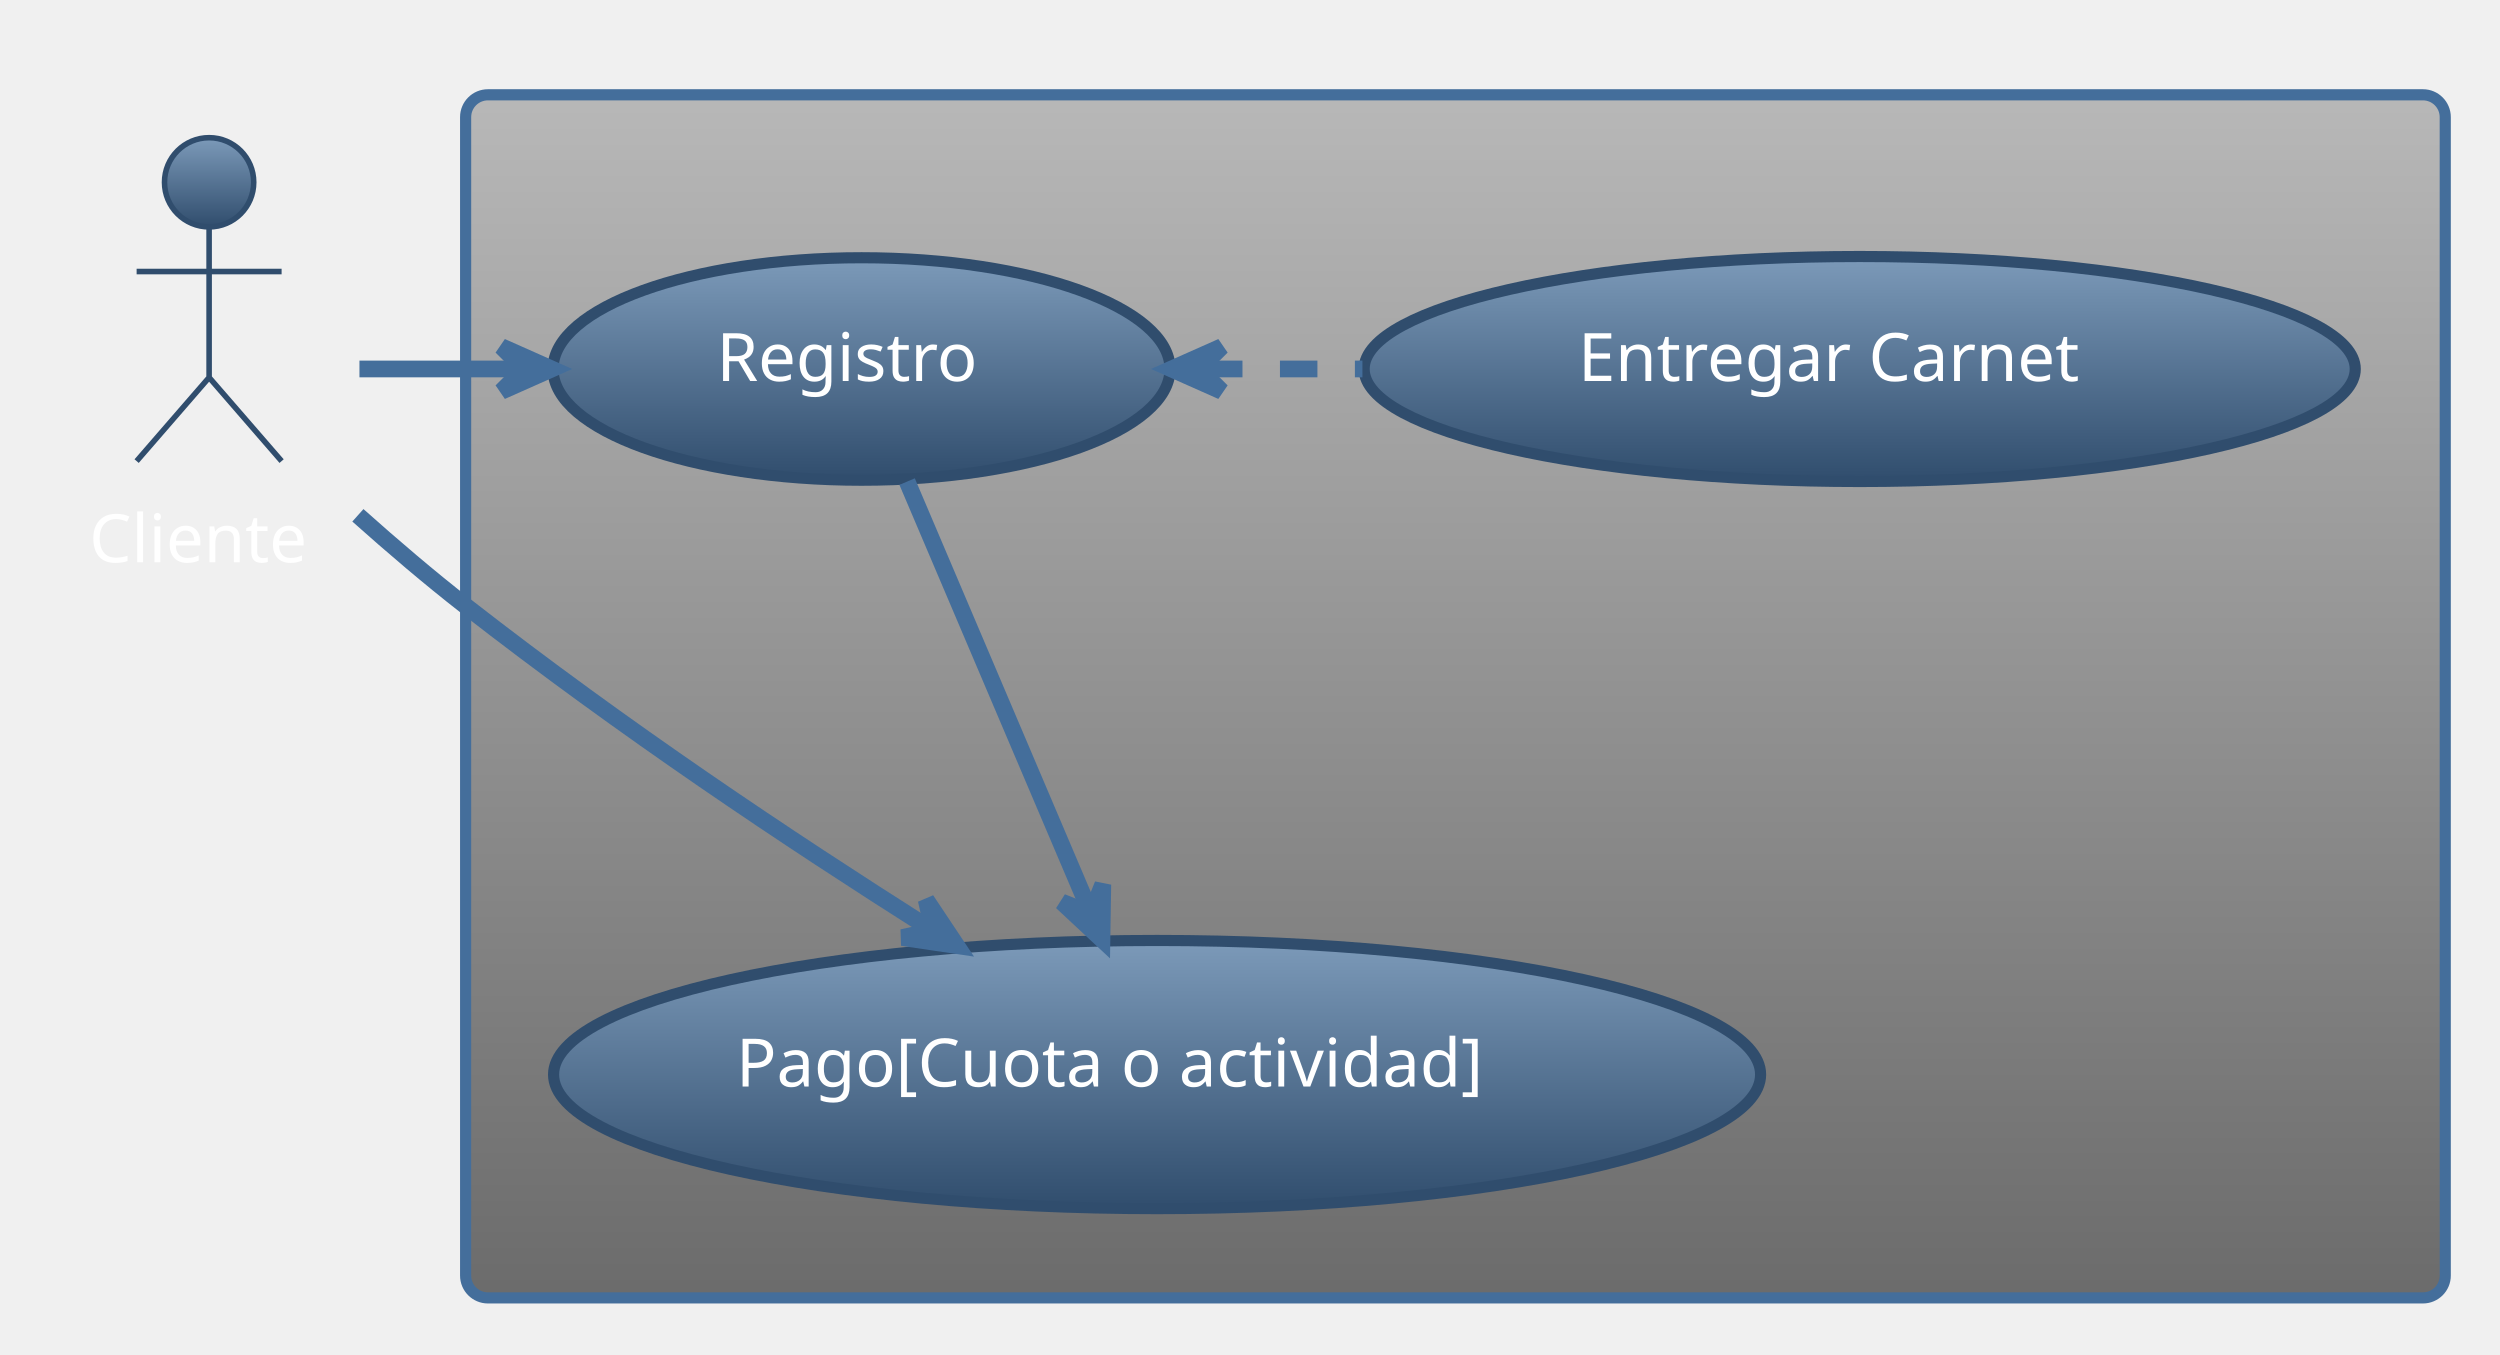
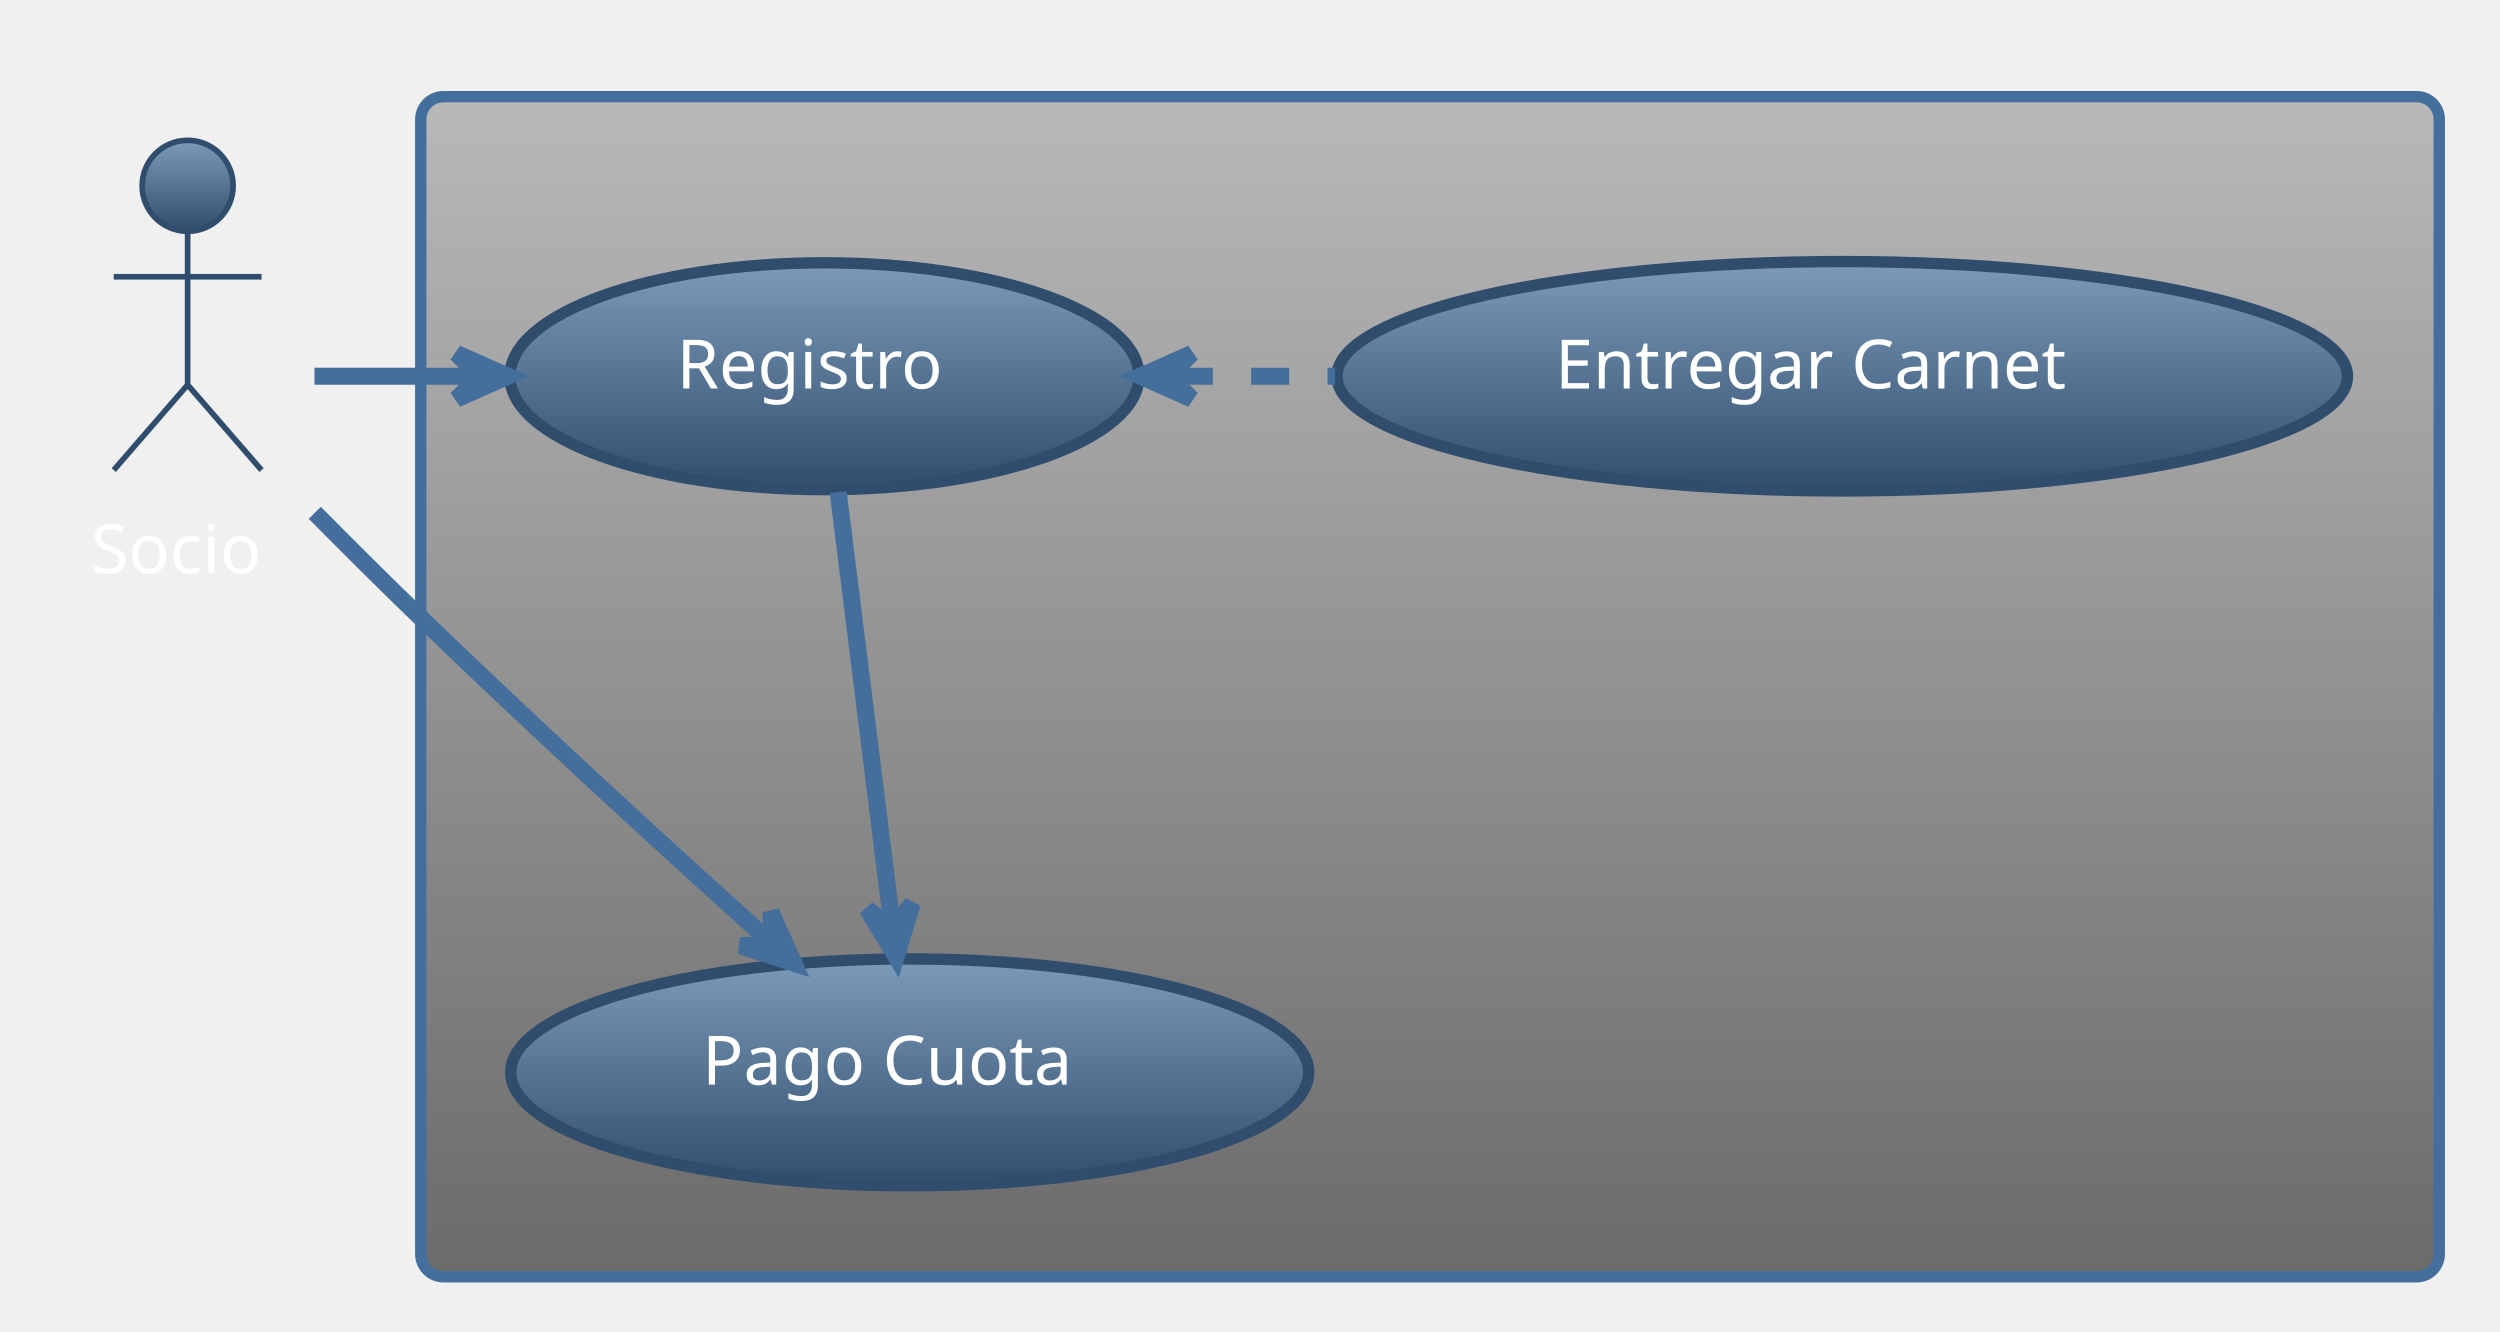
- <svg xmlns="http://www.w3.org/2000/svg" contentStyleType="text/css" height="253.125px" preserveAspectRatio="none" style="width:467px;height:253px;" version="1.1" viewBox="0 0 467 253" width="467.708px" zoomAndPan="magnify">
+ <svg xmlns="http://www.w3.org/2000/svg" contentStyleType="text/css" height="244.792px" preserveAspectRatio="none" style="width:458px;height:244px;" version="1.1" viewBox="0 0 458 244" width="458.333px" zoomAndPan="magnify">
  <defs>
-     <linearGradient id="gqjm433vy478z0" x1="50%" x2="50%" y1="0%" y2="100%">
+     <linearGradient id="gt3nmt8fqulne0" x1="50%" x2="50%" y1="0%" y2="100%">
      <stop offset="0%" stop-color="#B8B8B8" />
      <stop offset="100%" stop-color="#6B6B6B" />
    </linearGradient>
-     <linearGradient id="gqjm433vy478z1" x1="50%" x2="50%" y1="0%" y2="100%">
+     <linearGradient id="gt3nmt8fqulne1" x1="50%" x2="50%" y1="0%" y2="100%">
      <stop offset="0%" stop-color="#7C9AB9" />
      <stop offset="100%" stop-color="#304D6D" />
    </linearGradient>
  </defs>
  <g>
    <g id="cluster_##3">
-       <rect fill="url(#gqjm433vy478z0)" height="224.74" rx="4.167" ry="4.167" style="stroke:#446E9B;stroke-width:2.083;" width="369.792" x="86.979" y="17.708" />
+       <rect fill="url(#gt3nmt8fqulne0)" height="216.198" rx="4.167" ry="4.167" style="stroke:#446E9B;stroke-width:2.083;" width="369.792" x="77.083" y="17.708" />
    </g>
    <g id="elem_reg">
-       <ellipse cx="160.933" cy="68.925" fill="url(#gqjm433vy478z1)" rx="57.631" ry="20.78" style="stroke:#304D6D;stroke-width:2.083;" />
-       <text fill="#FFFFFF" font-family="Verdana" font-size="12.5" lengthAdjust="spacing" textLength="54.167" x="133.85" y="71.169">Registro</text>
+       <ellipse cx="151.037" cy="68.925" fill="url(#gt3nmt8fqulne1)" rx="57.631" ry="20.78" style="stroke:#304D6D;stroke-width:2.083;" />
+       <text fill="#FFFFFF" font-family="Verdana" font-size="12.5" lengthAdjust="spacing" textLength="54.167" x="123.954" y="71.169">Registro</text>
    </g>
    <g id="elem_pago">
-       <ellipse cx="216.143" cy="200.725" fill="url(#gqjm433vy478z1)" rx="112.737" ry="25.047" style="stroke:#304D6D;stroke-width:2.083;" />
-       <text fill="#FFFFFF" font-family="Verdana" font-size="12.5" lengthAdjust="spacing" textLength="157.292" x="137.498" y="202.969">Pago[Cuota o actividad]</text>
+       <ellipse cx="166.662" cy="196.457" fill="url(#gt3nmt8fqulne1)" rx="73.099" ry="20.78" style="stroke:#304D6D;stroke-width:2.083;" />
+       <text fill="#FFFFFF" font-family="Verdana" font-size="12.5" lengthAdjust="spacing" textLength="76.042" x="128.641" y="198.701">Pago Cuota</text>
    </g>
    <g id="elem_entcar">
-       <ellipse cx="347.391" cy="68.93" fill="url(#gqjm433vy478z1)" rx="92.568" ry="21.014" style="stroke:#304D6D;stroke-width:2.083;" />
-       <text fill="#FFFFFF" font-family="Verdana" font-size="12.5" lengthAdjust="spacing" textLength="105.208" x="294.787" y="71.174">Entregar Carnet</text>
+       <ellipse cx="337.495" cy="68.93" fill="url(#gt3nmt8fqulne1)" rx="92.568" ry="21.014" style="stroke:#304D6D;stroke-width:2.083;" />
+       <text fill="#FFFFFF" font-family="Verdana" font-size="12.5" lengthAdjust="spacing" textLength="105.208" x="284.891" y="71.174">Entregar Carnet</text>
    </g>
    <g id="elem_cli">
-       <ellipse cx="39.062" cy="34.052" fill="url(#gqjm433vy478z1)" rx="8.333" ry="8.333" style="stroke:#304D6D;stroke-width:1.042;" />
-       <path d="M39.062,42.385 L39.062,70.51 M25.521,50.719 L52.604,50.719 M39.062,70.51 L25.521,86.135 M39.062,70.51 L52.604,86.135 " fill="none" style="stroke:#304D6D;stroke-width:1.042;" />
-       <text fill="#FFFFFF" font-family="Verdana" font-size="12.5" lengthAdjust="spacing" textLength="44.792" x="16.667" y="105.03">Cliente</text>
+       <ellipse cx="34.375" cy="34.042" fill="url(#gt3nmt8fqulne1)" rx="8.333" ry="8.333" style="stroke:#304D6D;stroke-width:1.042;" />
+       <path d="M34.375,42.375 L34.375,70.5 M20.833,50.708 L47.917,50.708 M34.375,70.5 L20.833,86.125 M34.375,70.5 L47.917,86.125 " fill="none" style="stroke:#304D6D;stroke-width:1.042;" />
+       <text fill="#FFFFFF" font-family="Verdana" font-size="12.5" lengthAdjust="spacing" textLength="35.417" x="16.667" y="105.019">Socio</text>
    </g>
    <g id="link_cli_reg">
-       <path d="M67.146,68.927 C79.115,68.927 84.833,68.927 96.802,68.927 " fill="none" id="cli-to-reg" style="stroke:#446E9B;stroke-width:3.125;" />
-       <polygon fill="#446E9B" points="103.052,68.927,93.677,64.76,97.844,68.927,93.677,73.094,103.052,68.927" style="stroke:#446E9B;stroke-width:3.125;" />
+       <path d="M57.615,68.927 C69.417,68.927 74.969,68.927 86.771,68.927 " fill="none" id="cli-to-reg" style="stroke:#446E9B;stroke-width:3.125;" />
+       <polygon fill="#446E9B" points="93.021,68.927,83.646,64.76,87.812,68.927,83.646,73.094,93.021,68.927" style="stroke:#446E9B;stroke-width:3.125;" />
    </g>
    <g id="link_reg_pago">
-       <path d="M169.448,89.958 C179.24,112.979 192.897,145.061 203.397,169.738 " fill="none" id="reg-to-pago" style="stroke:#446E9B;stroke-width:3.125;" />
-       <polygon fill="#446E9B" points="205.844,175.49,206.007,165.232,203.804,170.697,198.339,168.494,205.844,175.49" style="stroke:#446E9B;stroke-width:3.125;" />
+       <path d="M153.552,90.125 C156.469,113.531 160.476,145.725 163.393,169.111 " fill="none" id="reg-to-pago" style="stroke:#446E9B;stroke-width:3.125;" />
+       <polygon fill="#446E9B" points="164.167,175.312,167.141,165.494,163.522,170.144,158.872,166.525,164.167,175.312" style="stroke:#446E9B;stroke-width:3.125;" />
    </g>
    <g id="link_reg_entcar">
-       <path d="M225.094,68.927 C236.979,68.927 242.615,68.927 254.5,68.927 " fill="none" id="reg-backto-entcar" style="stroke:#446E9B;stroke-width:3.125;stroke-dasharray:7.0,7.0;" />
-       <polygon fill="#446E9B" points="218.844,68.927,228.219,73.094,224.052,68.927,228.219,64.76,218.844,68.927" style="stroke:#446E9B;stroke-width:3.125;" />
+       <path d="M215.198,68.927 C227.083,68.927 232.719,68.927 244.604,68.927 " fill="none" id="reg-backto-entcar" style="stroke:#446E9B;stroke-width:3.125;stroke-dasharray:7.0,7.0;" />
+       <polygon fill="#446E9B" points="208.948,68.927,218.323,73.094,214.156,68.927,218.323,64.76,208.948,68.927" style="stroke:#446E9B;stroke-width:3.125;" />
    </g>
    <g id="link_cli_pago">
-       <path d="M66.854,96.26 C73.312,102.021 80.26,107.958 86.979,113.188 C116.677,136.333 147.086,156.59 173.42,173.288 " fill="none" id="cli-to-pago" style="stroke:#446E9B;stroke-width:3.125;" />
-       <polygon fill="#446E9B" points="178.698,176.635,173.012,168.096,174.299,173.846,168.549,175.134,178.698,176.635" style="stroke:#446E9B;stroke-width:3.125;" />
+       <path d="M57.667,93.948 C63.917,100.26 70.708,107.031 77.083,113.177 C100.042,135.302 122.438,155.757 140.761,172.246 " fill="none" id="cli-to-pago" style="stroke:#446E9B;stroke-width:3.125;" />
+       <polygon fill="#446E9B" points="145.406,176.427,141.225,167.059,141.535,172.943,135.65,173.253,145.406,176.427" style="stroke:#446E9B;stroke-width:3.125;" />
    </g>
  </g>
</svg>
